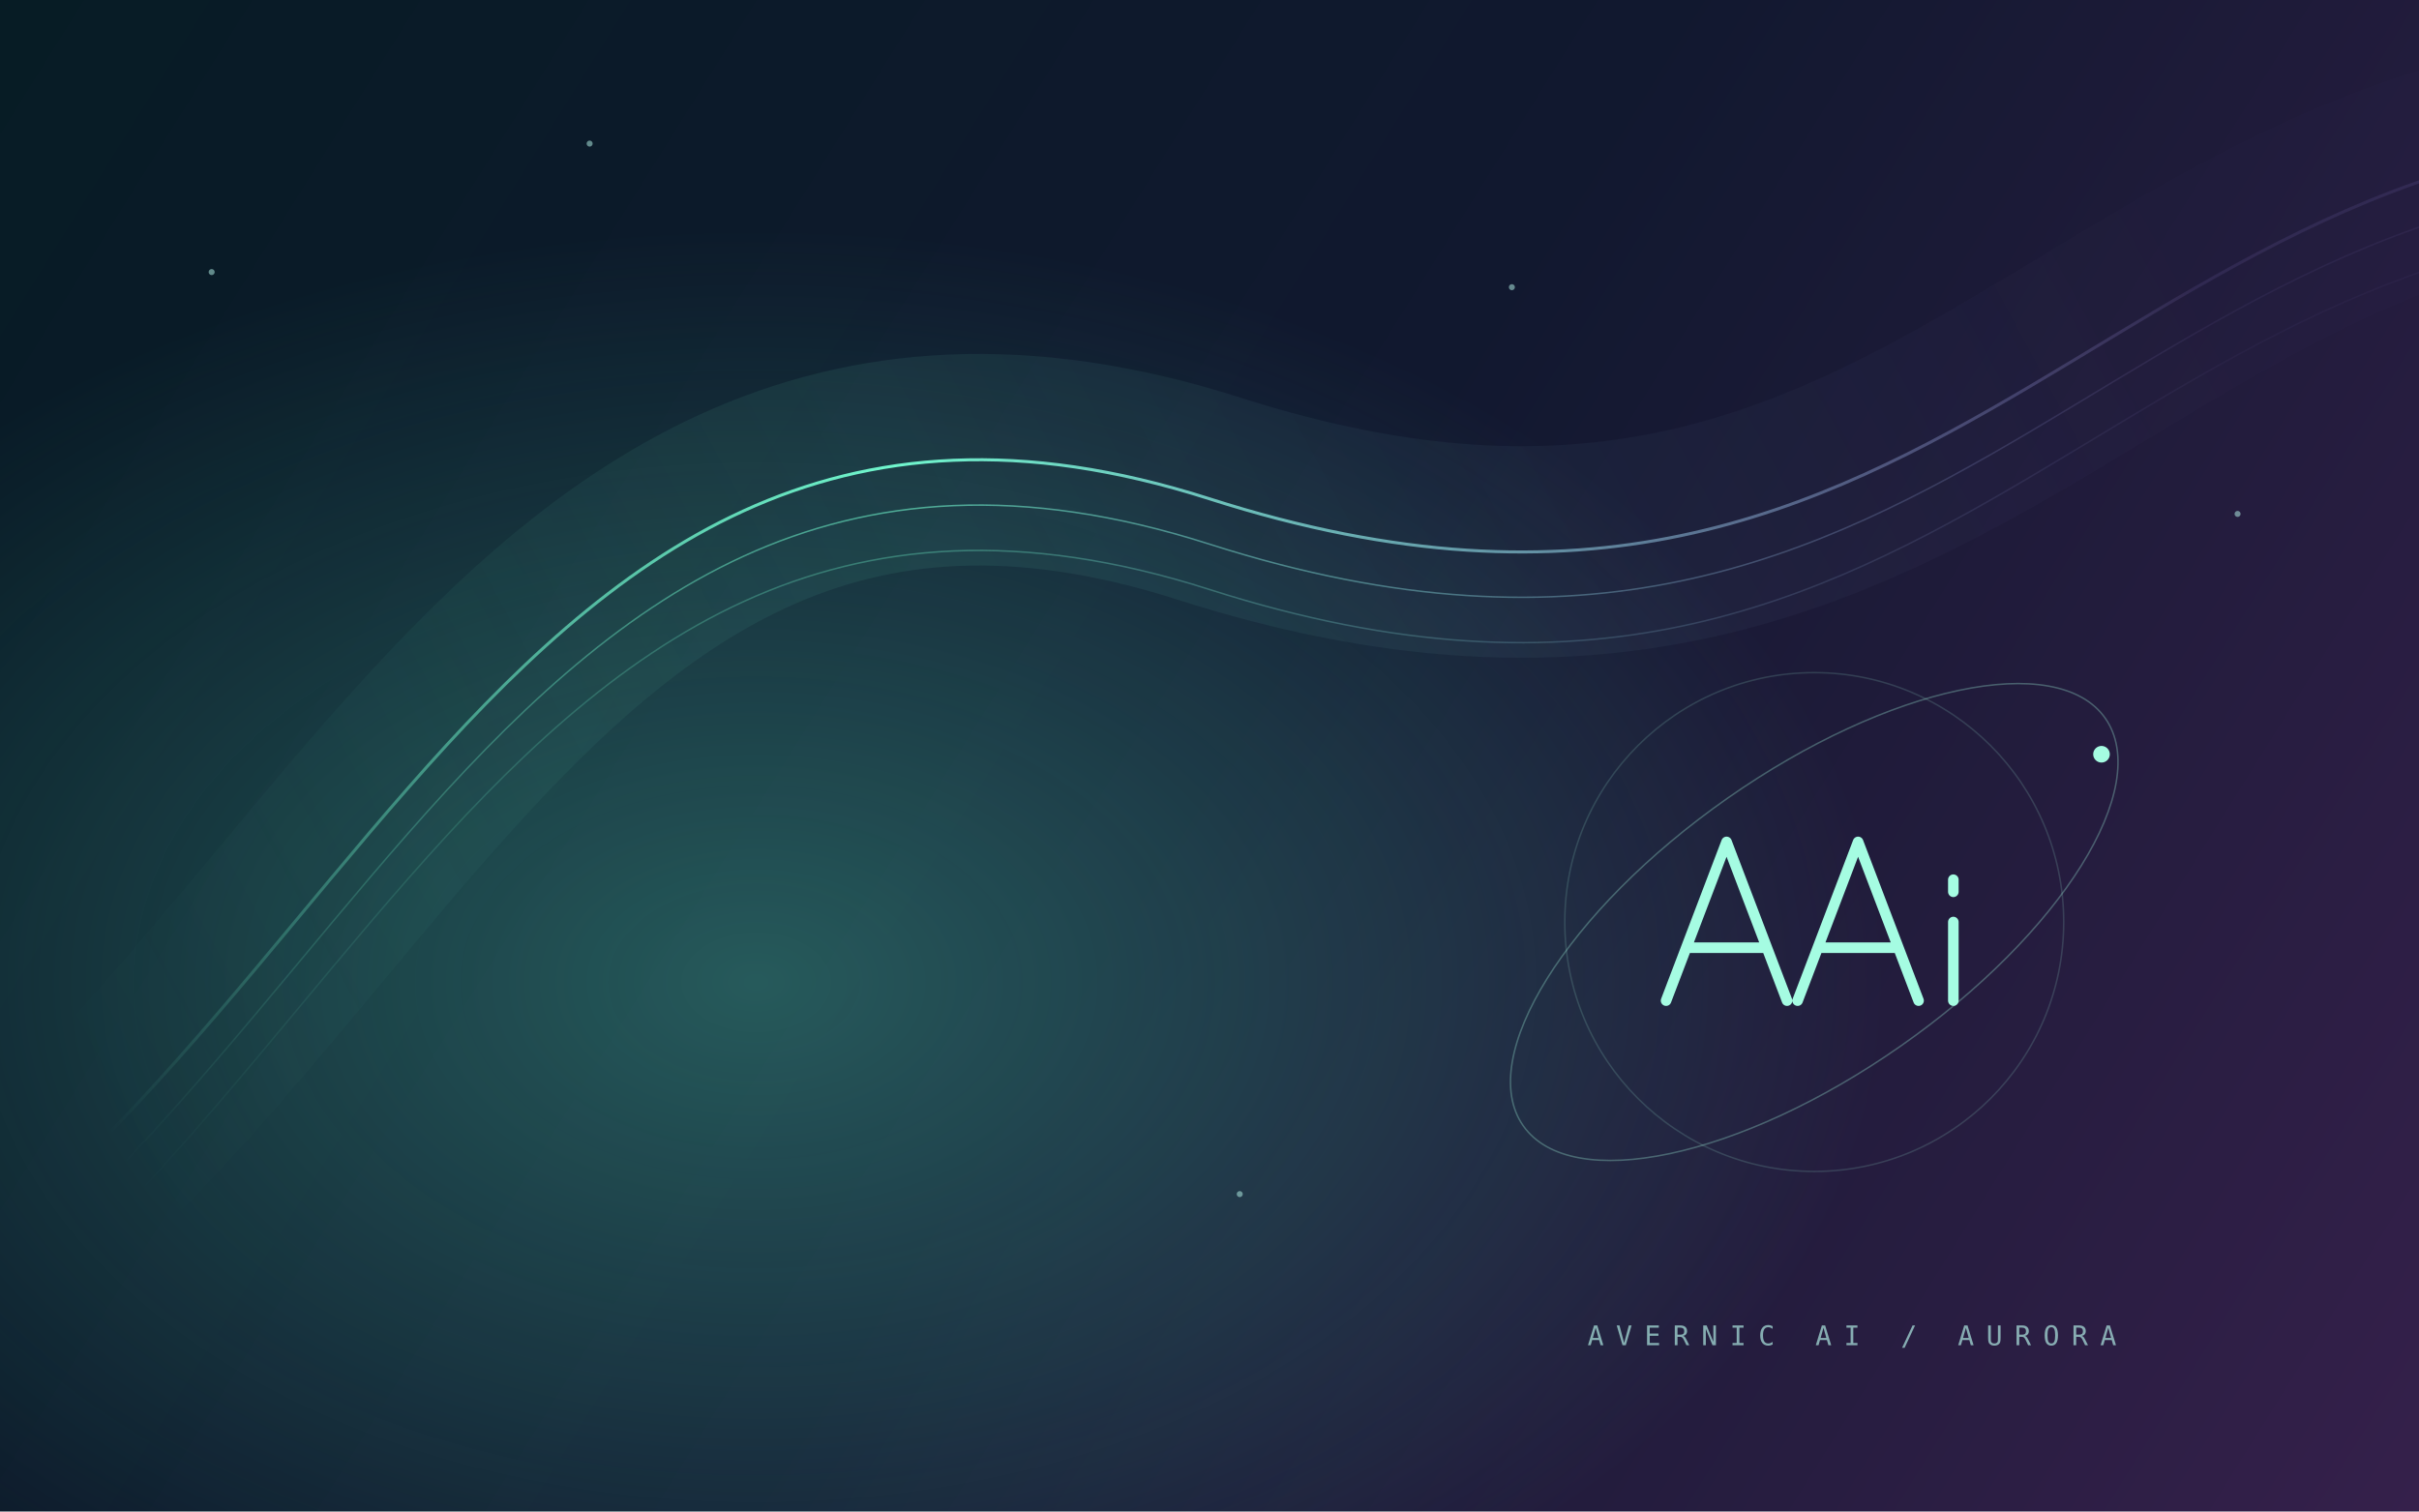
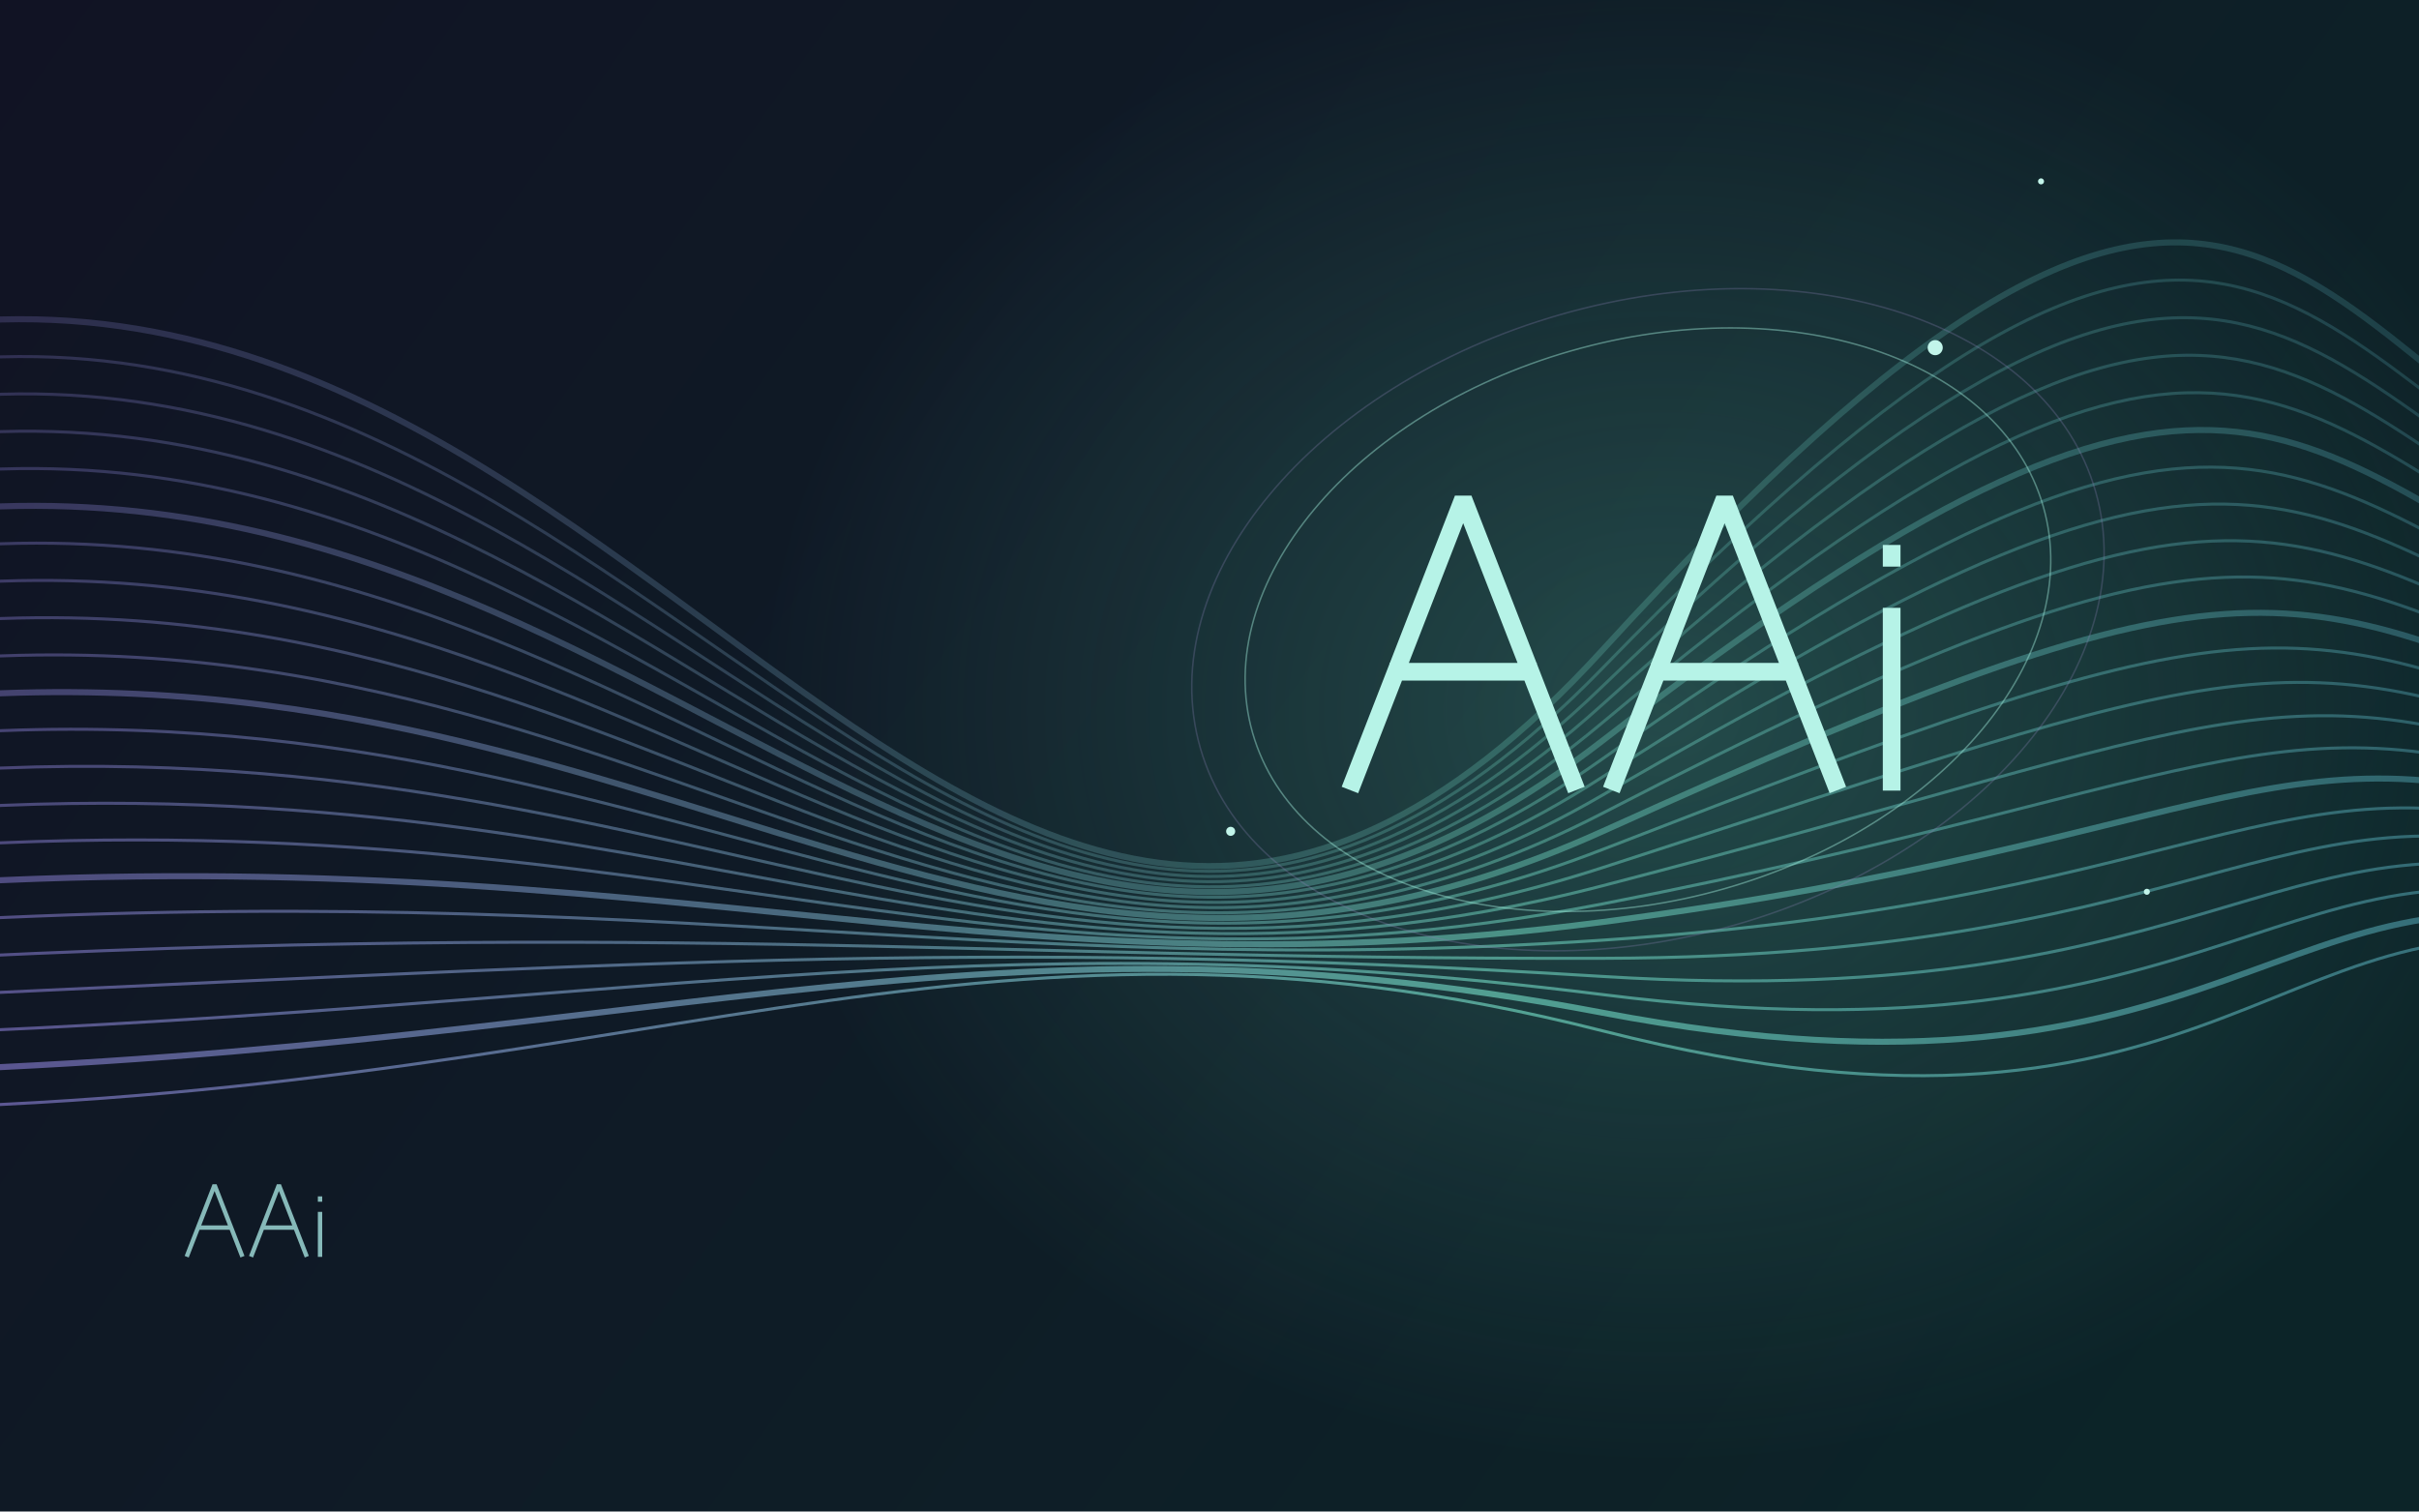
<svg xmlns="http://www.w3.org/2000/svg" viewBox="0 0 1600 1000" fill="none">
  <defs>
-     <linearGradient id="sky" x2="1600" y2="1000" gradientUnits="userSpaceOnUse">
-       <stop stop-color="#071c25" />
-       <stop offset=".5" stop-color="#11182f" />
-       <stop offset="1" stop-color="#35204b" />
+     <linearGradient id="ground" x2="1400" y2="1000" gradientUnits="userSpaceOnUse">
+       <stop stop-color="#111324" />
+       <stop offset="1" stop-color="#0c2428" />
    </linearGradient>
-     <linearGradient id="ribbon" x1="100" y1="800" x2="1400" y2="100" gradientUnits="userSpaceOnUse">
-       <stop stop-color="#70f7cd" stop-opacity="0" />
-       <stop offset=".45" stop-color="#70f7cd" />
-       <stop offset="1" stop-color="#b8a0ff" stop-opacity=".1" />
+     <linearGradient id="ribbon">
+       <stop stop-color="#8e75d8" />
+       <stop offset=".6" stop-color="#77e3cb" />
+       <stop offset="1" stop-color="#478fa4" />
    </linearGradient>
    <radialGradient id="glow">
-       <stop stop-color="#5bf1c6" stop-opacity=".3" />
-       <stop offset="1" stop-color="#5bf1c6" stop-opacity="0" />
+       <stop stop-color="#67d0b6" stop-opacity=".25" />
+       <stop offset="1" stop-color="#67d0b6" stop-opacity="0" />
    </radialGradient>
+     <g id="aai">
+       <path d="M0 144 56 0l56 144M23 88h66m44 56L189 0l56 144m-89-56h66m52-28v84m0-116v2" stroke="currentColor" stroke-width="9" stroke-linecap="square" stroke-linejoin="bevel" />
+     </g>
  </defs>
-   <path fill="url(#sky)" d="M0 0h1600v1000H0z" />
-   <ellipse cx="500" cy="650" rx="750" ry="500" fill="url(#glow)" />
-   <g stroke="url(#ribbon)">
-     <path d="M-200 930C220 800 300 170 800 330s600-280 1050-240" stroke-width="140" opacity=".08" />
-     <path d="M-200 930C220 800 300 170 800 330s600-280 1050-240" stroke-width="2" />
-     <path d="M-200 960C220 830 300 200 800 360s600-280 1050-240" opacity=".6" />
-     <path d="M-200 990C220 860 300 230 800 390s600-280 1050-240" opacity=".35" />
+   <path fill="url(#ground)" d="M0 0h1600v1000H0z" />
+   <ellipse cx="1100" cy="470" rx="600" ry="500" fill="url(#glow)" />
+   <path d="M-120 230C420 80 640 890 1060 430S1510 210 1740 340" stroke="url(#ribbon)" stroke-width="4" opacity="0.240" />
+   <path d="M-120 254C420 111 640 875 1060 442S1510 227 1740 354" stroke="url(#ribbon)" stroke-width="2" opacity="0.258" />
+   <path d="M-120 278C420 142 640 860 1060 454S1510 244 1740 368" stroke="url(#ribbon)" stroke-width="2" opacity="0.276" />
+   <path d="M-120 302C420 173 640 845 1060 466S1510 261 1740 382" stroke="url(#ribbon)" stroke-width="2" opacity="0.294" />
+   <path d="M-120 326C420 204 640 830 1060 478S1510 278 1740 396" stroke="url(#ribbon)" stroke-width="2" opacity="0.312" />
+   <path d="M-120 350C420 235 640 815 1060 490S1510 295 1740 410" stroke="url(#ribbon)" stroke-width="4" opacity="0.330" />
+   <path d="M-120 374C420 266 640 800 1060 502S1510 312 1740 424" stroke="url(#ribbon)" stroke-width="2" opacity="0.348" />
+   <path d="M-120 398C420 297 640 785 1060 514S1510 329 1740 438" stroke="url(#ribbon)" stroke-width="2" opacity="0.366" />
+   <path d="M-120 422C420 328 640 770 1060 526S1510 346 1740 452" stroke="url(#ribbon)" stroke-width="2" opacity="0.384" />
+   <path d="M-120 446C420 359 640 755 1060 538S1510 363 1740 466" stroke="url(#ribbon)" stroke-width="2" opacity="0.402" />
+   <path d="M-120 470C420 390 640 740 1060 550S1510 380 1740 480" stroke="url(#ribbon)" stroke-width="4" opacity="0.420" />
+   <path d="M-120 494C420 421 640 725 1060 562S1510 397 1740 494" stroke="url(#ribbon)" stroke-width="2" opacity="0.438" />
+   <path d="M-120 518C420 452 640 710 1060 574S1510 414 1740 508" stroke="url(#ribbon)" stroke-width="2" opacity="0.456" />
+   <path d="M-120 542C420 483 640 695 1060 586S1510 431 1740 522" stroke="url(#ribbon)" stroke-width="2" opacity="0.474" />
+   <path d="M-120 566C420 514 640 680 1060 598S1510 448 1740 536" stroke="url(#ribbon)" stroke-width="2" opacity="0.492" />
+   <path d="M-120 590C420 545 640 665 1060 610S1510 465 1740 550" stroke="url(#ribbon)" stroke-width="4" opacity="0.510" />
+   <path d="M-120 614C420 576 640 650 1060 622S1510 482 1740 564" stroke="url(#ribbon)" stroke-width="2" opacity="0.528" />
+   <path d="M-120 638C420 607 640 635 1060 634S1510 499 1740 578" stroke="url(#ribbon)" stroke-width="2" opacity="0.546" />
+   <path d="M-120 662C420 638 640 620 1060 646S1510 516 1740 592" stroke="url(#ribbon)" stroke-width="2" opacity="0.564" />
+   <path d="M-120 686C420 669 640 605 1060 658S1510 533 1740 606" stroke="url(#ribbon)" stroke-width="2" opacity="0.582" />
+   <path d="M-120 710C420 700 640 590 1060 670S1510 550 1740 620" stroke="url(#ribbon)" stroke-width="4" opacity="0.600" />
+   <path d="M-120 734C420 731 640 575 1060 682S1510 567 1740 634" stroke="url(#ribbon)" stroke-width="2" opacity="0.618" />
+   <g transform="translate(1090 410) rotate(-16)">
+     <ellipse rx="272" ry="185" stroke="#9ee8d8" opacity=".45" />
+     <ellipse rx="308" ry="210" stroke="#8d83b8" opacity=".28" />
  </g>
-   <g transform="translate(1200 610)" stroke="#a5fce2">
-     <ellipse rx="235" ry="100" transform="rotate(-35)" opacity=".3" />
-     <circle r="165" opacity=".16" />
-     <circle cx="190" cy="-111" r="5" fill="#a5fce2" />
-     <path d="m-98 52 40-105 40 105m-65-35h50m22 35L29-53 69 52M4 17h50m38-17v52m0-80v8" stroke-width="7" stroke-linecap="round" stroke-linejoin="round" />
+   <use href="#aai" transform="translate(895 330) scale(1.3)" color="#b6f3e7" />
+   <g fill="#c2f5ea">
+     <circle cx="1280" cy="230" r="5" />
+     <circle cx="814" cy="550" r="3" />
+     <circle cx="1420" cy="590" r="2" />
+     <circle cx="1350" cy="120" r="2" />
  </g>
-   <g fill="#b9f9ee" opacity=".5">
-     <circle cx="140" cy="180" r="2" />
-     <circle cx="390" cy="95" r="2" />
-     <circle cx="1000" cy="190" r="2" />
-     <circle cx="1480" cy="340" r="2" />
-     <circle cx="820" cy="790" r="2" />
-   </g>
-   <text x="1050" y="890" fill="#b9f9ee" opacity=".65" font-family="monospace" font-size="18" letter-spacing="8">AVERNIC AI / AURORA</text>
+   <use href="#aai" transform="translate(124 784) scale(.32)" color="#86b9b9" />
</svg>
